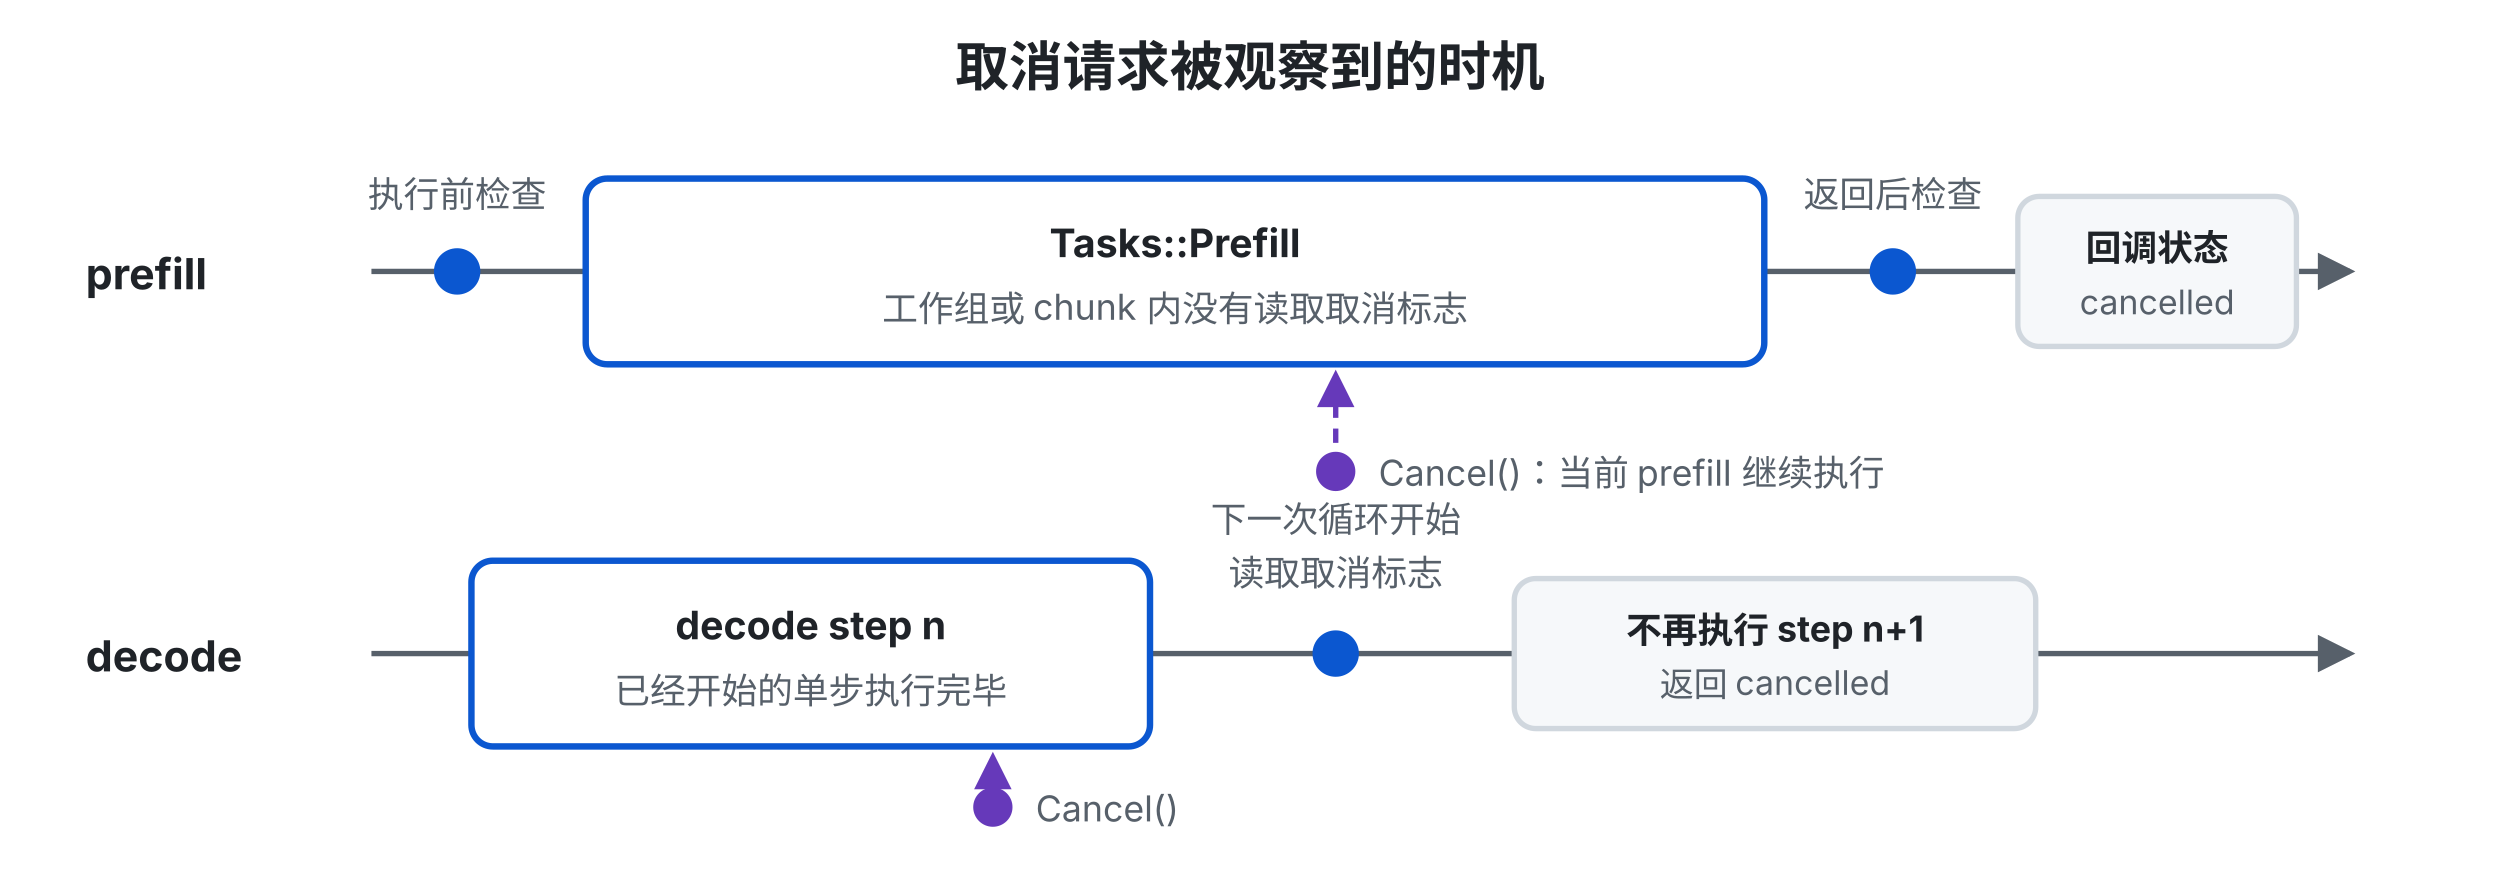
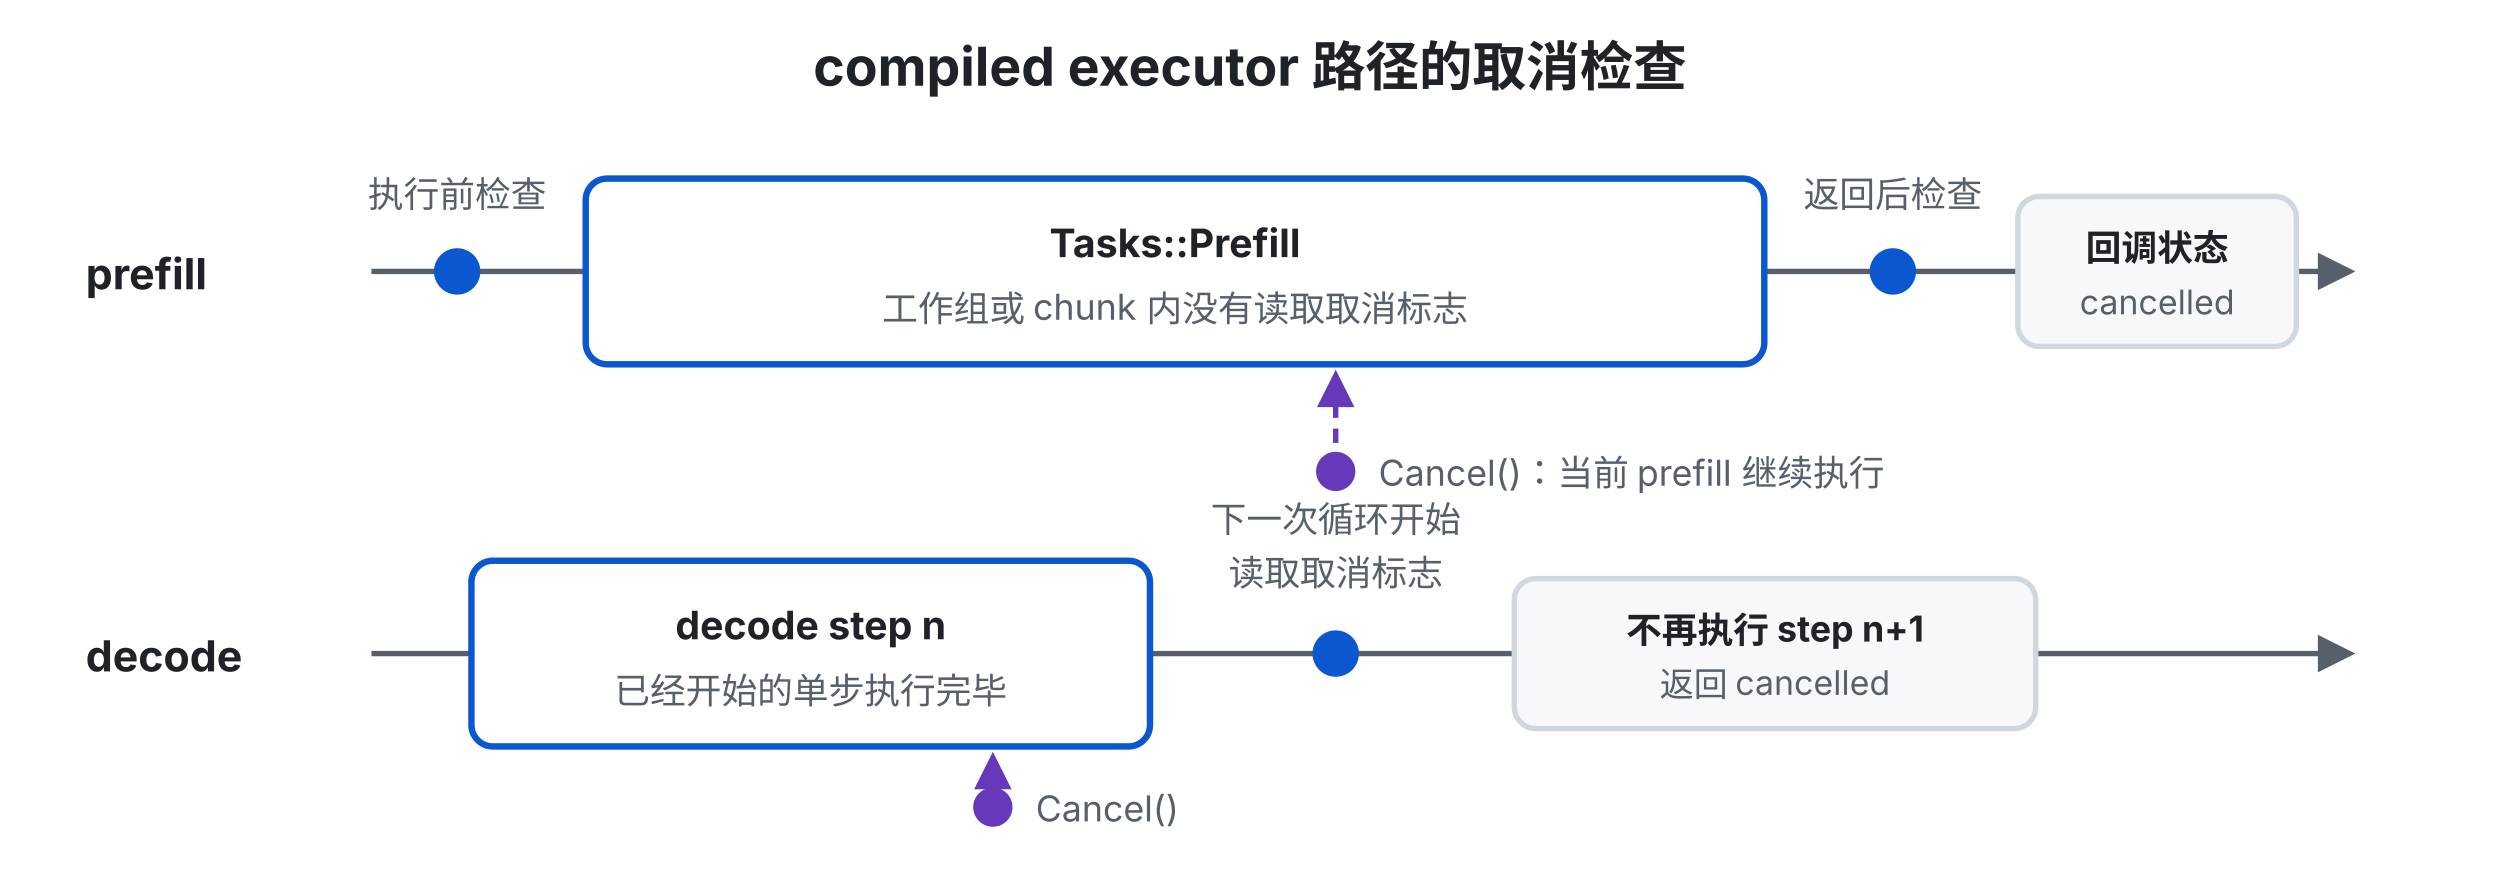
- <svg xmlns="http://www.w3.org/2000/svg" viewBox="0 0 700 250" width="700" height="250" role="img" aria-label="prefill 与 decode 对取消请求的检查时序">
+ <svg xmlns="http://www.w3.org/2000/svg" viewBox="0 0 700 250" width="700" height="250" role="img" aria-label="compiled executor 的 prefill 与 decode 对取消请求的检查时序">
  <defs>
    <style>
      text { font-family: -apple-system, "PingFang SC", "Microsoft YaHei", sans-serif; }
      .box { fill: var(--fig-surface, #f6f8fa); stroke: var(--fig-border, #d0d7de); stroke-width: 1.5; }
      .run { fill: var(--fig-bg, #fff); stroke: var(--fig-accent, #0b57d0); stroke-width: 1.8; }
      .check { fill: var(--fig-accent, #0b57d0); stroke: var(--fig-accent, #0b57d0); }
      .cancel { fill: var(--fig-accent-2, #6639ba); stroke: var(--fig-accent-2, #6639ba); }
      .t { fill: var(--fig-text, #1f2328); }
      .ts { fill: var(--fig-text-soft, #57606a); }
      .edge { stroke: var(--fig-text-soft, #57606a); stroke-width: 1.5; fill: none; }
      .cancel-edge { stroke: var(--fig-accent-2, #6639ba); stroke-width: 1.5; fill: none; stroke-dasharray: 4 3; }
    </style>
    <marker id="arrow4-2" orient="auto" markerWidth="8" markerHeight="8" refX="6" refY="3.5">
      <path d="M0,0 L7,3.5 L0,7 z" fill="var(--fig-text-soft, #57606a)" />
    </marker>
    <marker id="cancel-arrow4-2" orient="auto" markerWidth="8" markerHeight="8" refX="6" refY="3.5">
      <path d="M0,0 L7,3.5 L0,7 z" fill="var(--fig-accent-2, #6639ba)" />
    </marker>
  </defs>
-   <text class="t" x="350" y="24" text-anchor="middle" style="font-size:15px;font-weight:700">取消请求被观察到的时机</text>
+   <text class="t" x="350" y="24" text-anchor="middle" style="font-size:15px;font-weight:700">compiled executor 路径的取消检查</text>
  <text class="t" x="24" y="81" style="font-size:12px;font-weight:700">prefill</text>
  <line class="edge" x1="104" y1="76" x2="658" y2="76" marker-end="url(#arrow4-2)" />
  <circle class="check" cx="128" cy="76" r="6" />
  <text class="ts" x="128" y="58" text-anchor="middle" style="font-size:10px">执行前检查</text>
  <rect class="run" x="164" y="50" width="330" height="52" rx="6" />
  <text class="t" x="329" y="72" text-anchor="middle" style="font-size:11px;font-weight:700">Tasks::Prefill</text>
  <text class="ts" x="329" y="90" text-anchor="middle" style="font-size:10px">工作组或 chunk 内没有读取取消标志</text>
  <circle class="check" cx="530" cy="76" r="6" />
  <text class="ts" x="530" y="58" text-anchor="middle" style="font-size:10px">返回后检查</text>
  <rect class="box" x="565" y="55" width="78" height="42" rx="6" />
  <text class="t" x="604" y="73" text-anchor="middle" style="font-size:10px;font-weight:700">回调状态</text>
  <text class="ts" x="604" y="88" text-anchor="middle" style="font-size:9.5px">cancelled</text>
  <path class="cancel-edge" d="M374,124 V105" marker-end="url(#cancel-arrow4-2)" />
  <circle class="cancel" cx="374" cy="132" r="5" />
  <text class="ts" x="386" y="136" style="font-size:10px">Cancel()：当前 prefill 继续执行</text>
  <text class="t" x="24" y="188" style="font-size:12px;font-weight:700">decode</text>
  <line class="edge" x1="104" y1="183" x2="658" y2="183" marker-end="url(#arrow4-2)" />
  <rect class="run" x="132" y="157" width="190" height="52" rx="6" />
  <text class="t" x="227" y="179" text-anchor="middle" style="font-size:11px;font-weight:700">decode step n</text>
  <text class="ts" x="227" y="197" text-anchor="middle" style="font-size:10px">已经开始的单步执行完毕</text>
  <circle class="cancel" cx="278" cy="226" r="5" />
  <path class="cancel-edge" d="M278,219 V212" marker-end="url(#cancel-arrow4-2)" />
  <text class="ts" x="290" y="230" style="font-size:10px">Cancel()</text>
  <circle class="check" cx="374" cy="183" r="6" />
  <text class="ts" x="374" y="149" text-anchor="middle" style="font-size:10px">下一次循环开始</text>
  <text class="ts" x="374" y="164" text-anchor="middle" style="font-size:10px">读取取消标志</text>
  <rect class="box" x="424" y="162" width="146" height="42" rx="6" />
  <text class="t" x="497" y="180" text-anchor="middle" style="font-size:10px;font-weight:700">不再执行 step n+1</text>
  <text class="ts" x="497" y="195" text-anchor="middle" style="font-size:9.5px">返回 cancelled</text>
</svg>
